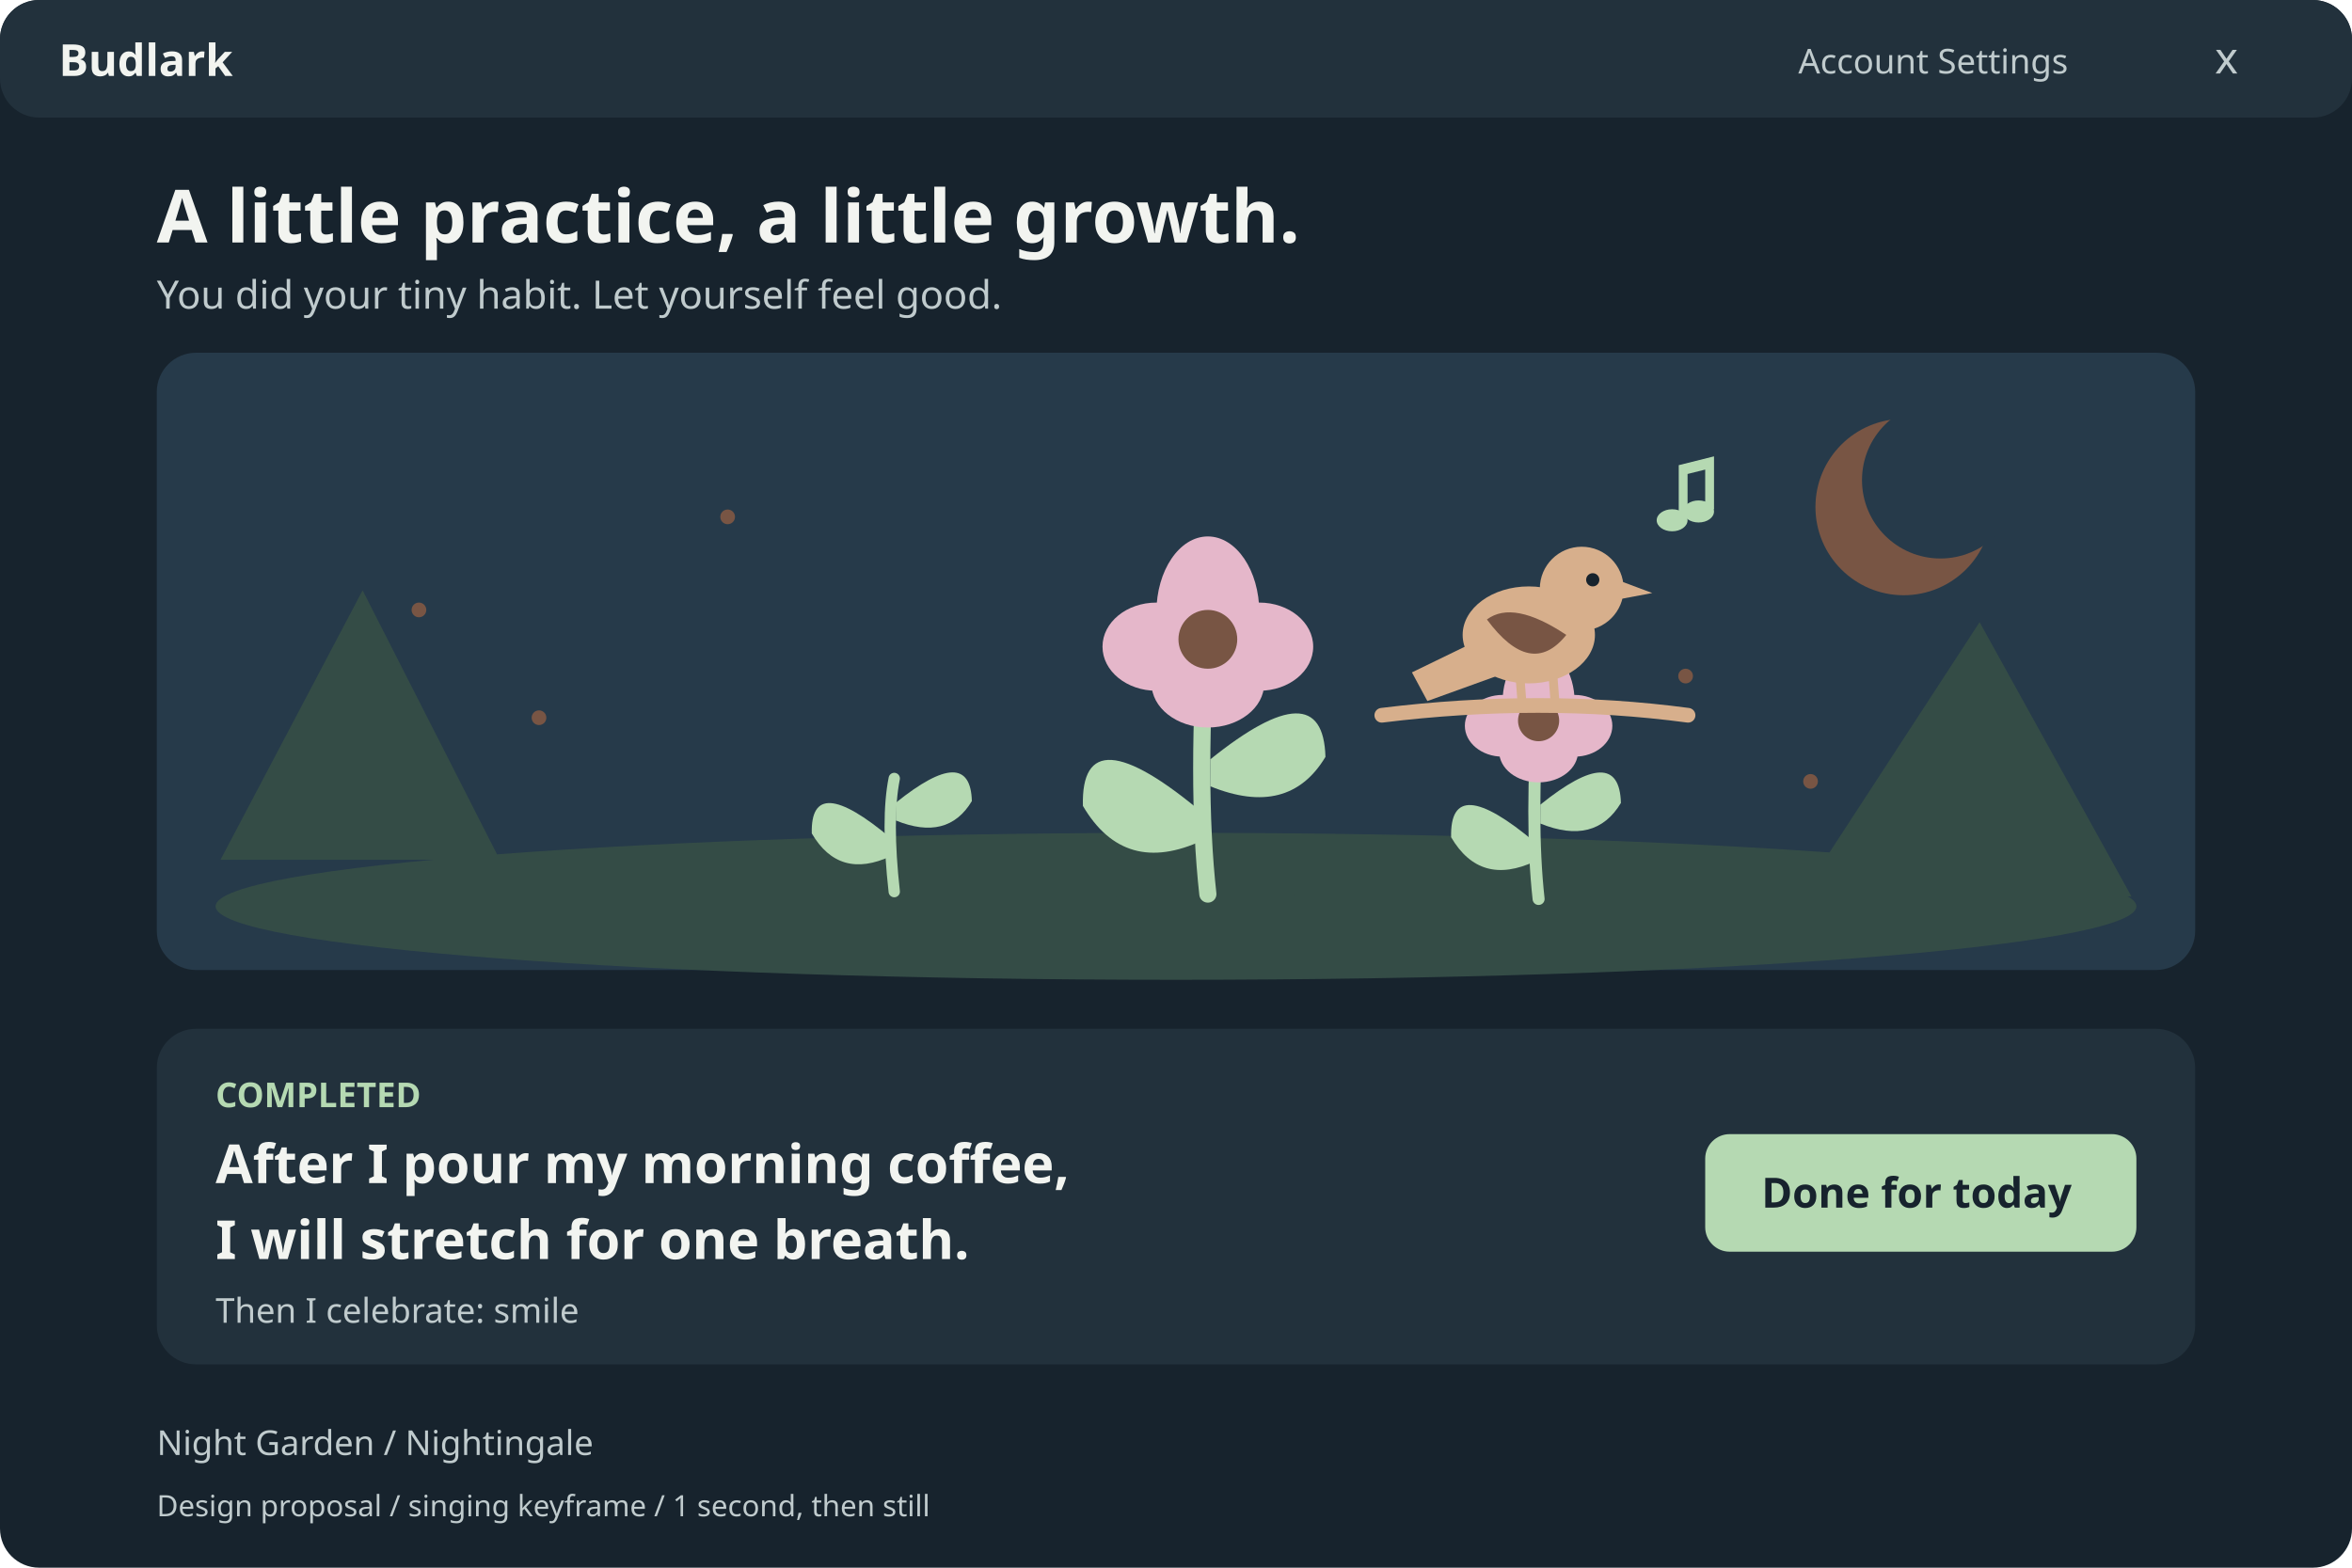
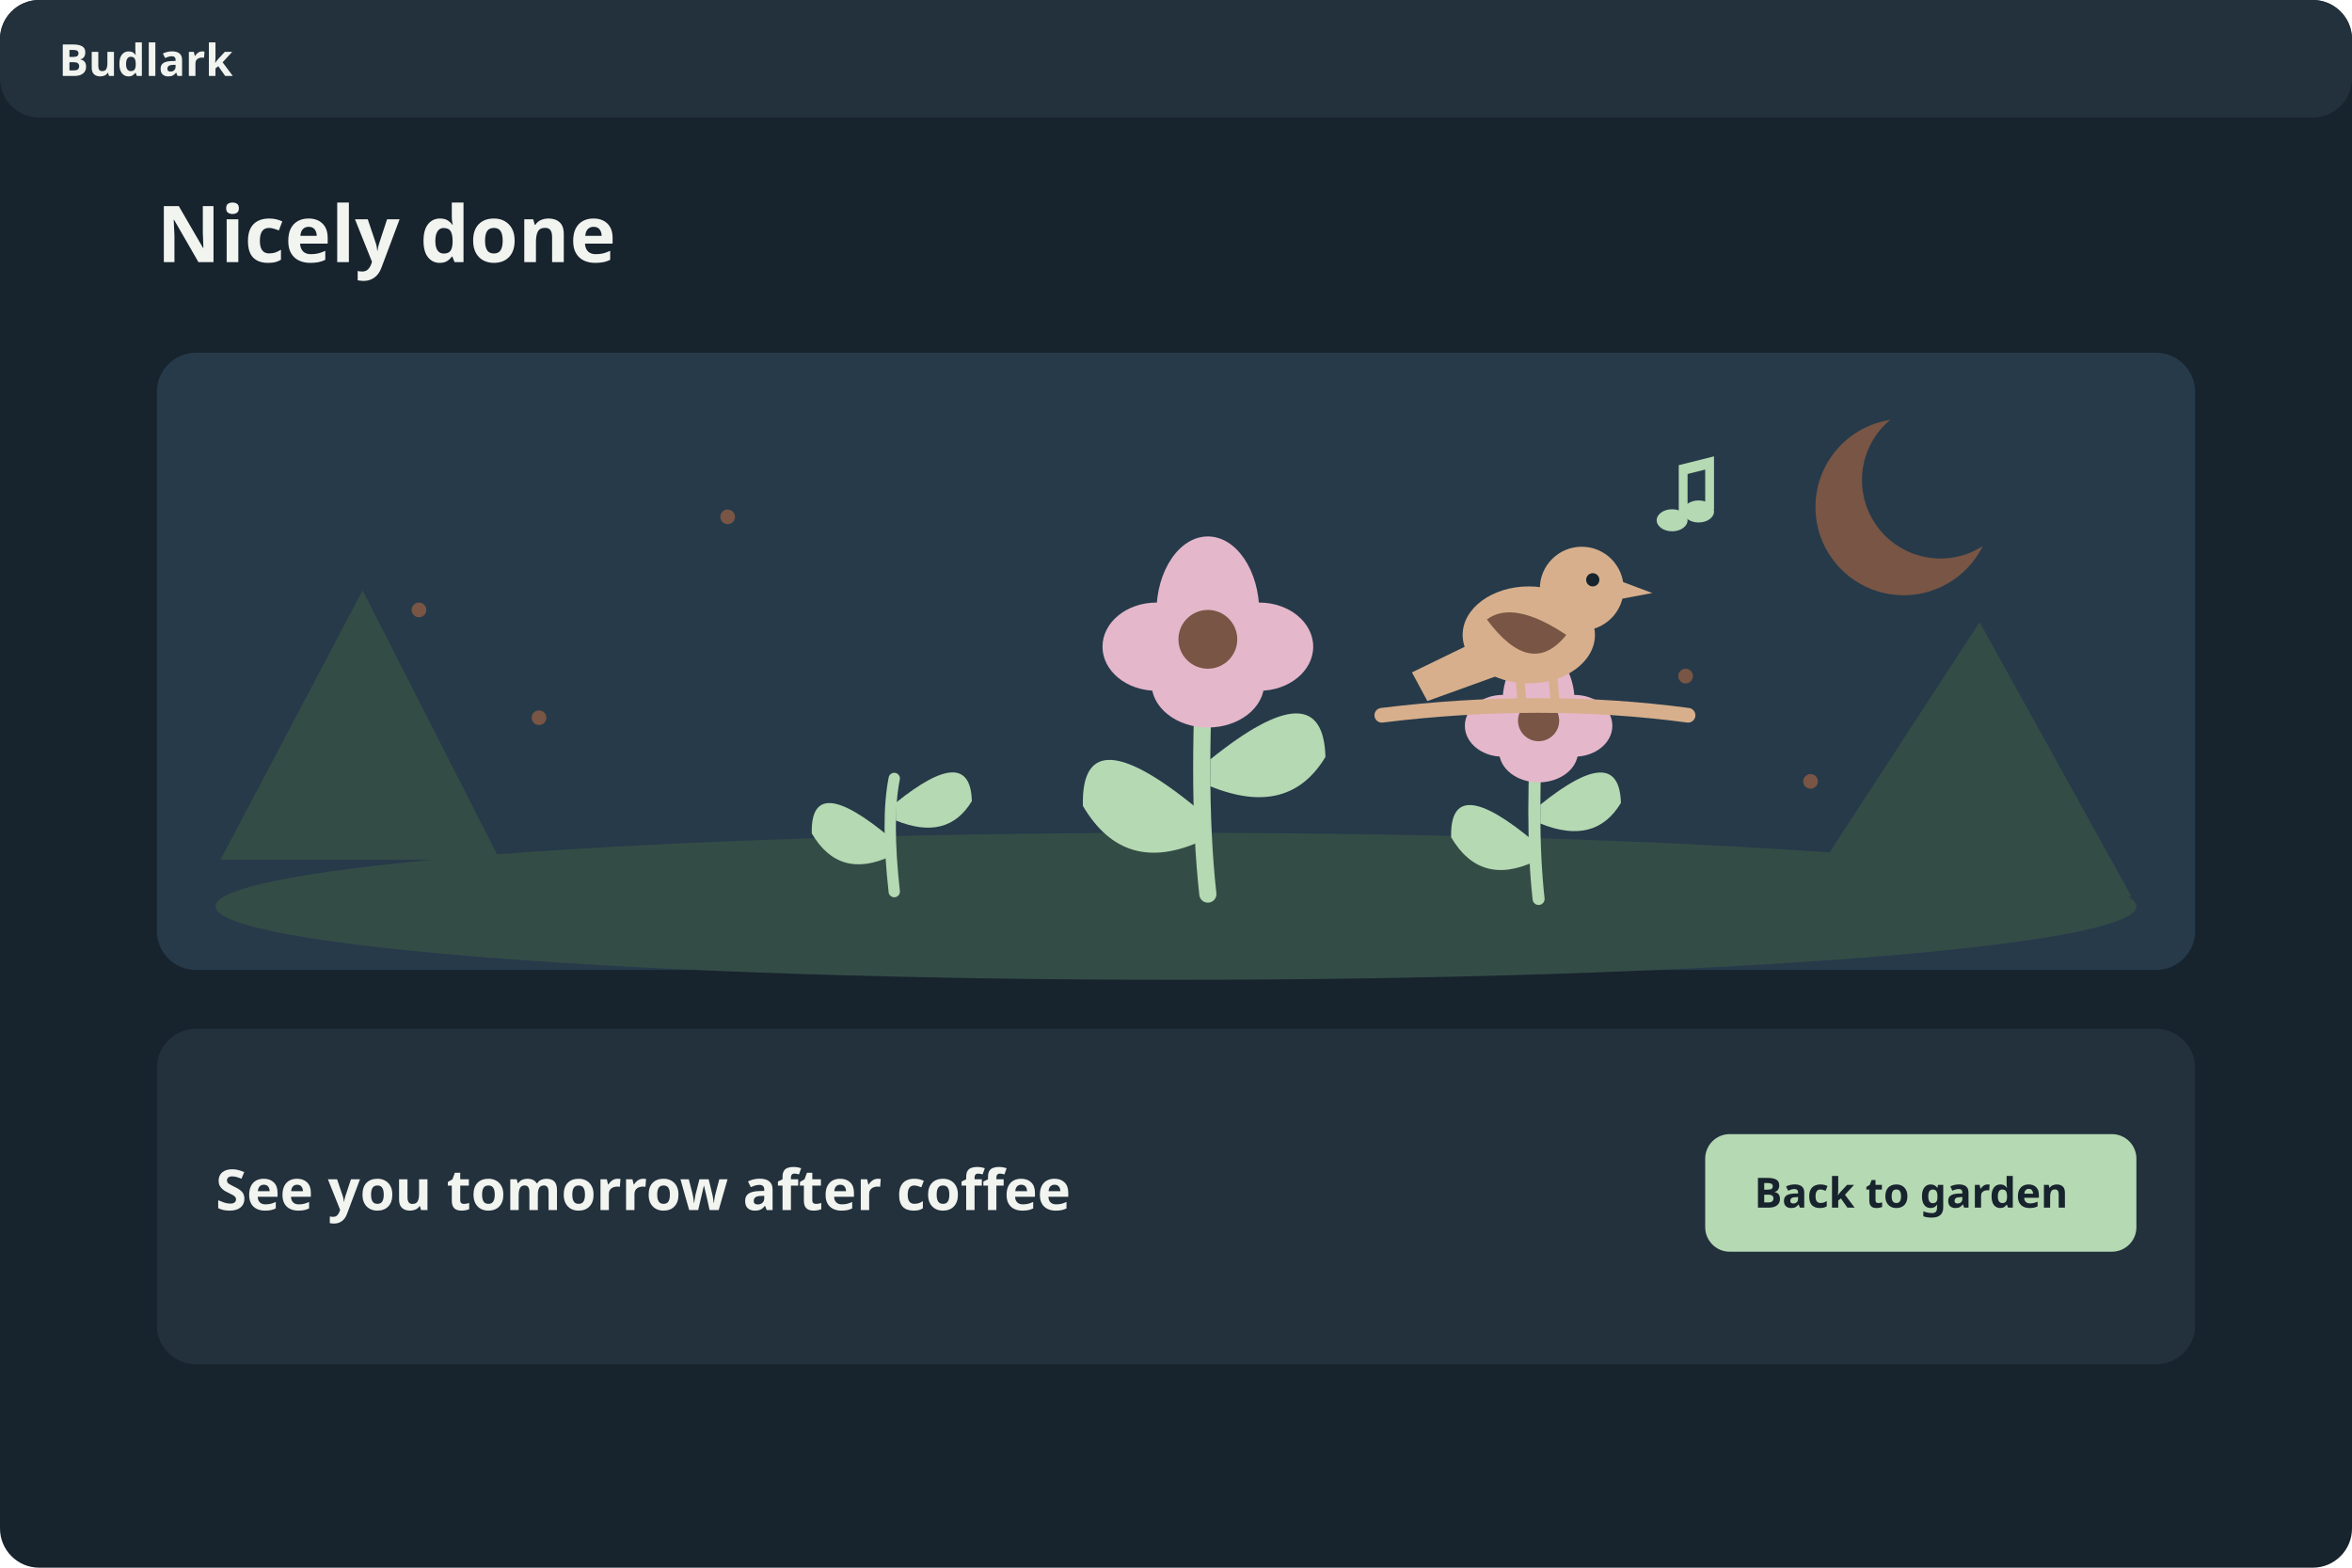
<svg xmlns="http://www.w3.org/2000/svg" width="960" height="640" viewBox="0 0 960 640" role="img" aria-labelledby="title description">
  <g font-family="Segoe UI, Aptos, Calibri, sans-serif">
    <rect width="960" height="640" rx="16" fill="#17232D" />
    <rect x="0" y="0" width="960" height="48" rx="16" fill="#22313C" />
    <text x="24" y="31" font-size="18" fill="#F2F4F0" font-weight="650">Budlark</text>
-     <text x="734" y="30" font-size="14" fill="#C0CBCD" font-weight="400">Account   Settings</text>
-     <text x="904" y="30" font-size="18" fill="#C0CBCD" font-weight="400">x</text>
-     <text x="64" y="99" font-size="30" fill="#F2F4F0" font-weight="650">A little practice, a little growth.</text>
-     <text x="64" y="126" font-size="16" fill="#C0CBCD" font-weight="400">You did your tiny habit. Let yourself feel good.</text>
+     <g data-role="heading">
+       <text x="64" y="107" font-size="32" fill="#F2F4F0" font-weight="650">Nicely done</text>
+     </g>
    <rect x="64" y="144" width="832" height="252" rx="16" fill="#263A4A" />
    <ellipse cx="480" cy="370" rx="392" ry="30" fill="#344C46" />
    <circle cx="777" cy="207" r="36" fill="#785544" />
    <circle cx="792" cy="196" r="32" fill="#263A4A" />
    <g fill="#785544">
      <circle cx="171" cy="249" r="3" />
      <circle cx="220" cy="293" r="3" />
      <circle cx="297" cy="211" r="3" />
      <circle cx="688" cy="276" r="3" />
      <circle cx="827" cy="295" r="3" />
      <circle cx="739" cy="319" r="3" />
    </g>
    <path d="M90 351 L148 241 L204 351 M735 366 L808 254 L870 366" fill="#344C46" />
    <g data-growth="sprout" transform="translate(365 364) scale(0.66)">
      <ellipse cy="6" rx="43" ry="10" fill="#344C46" />
      <path d="M0 0 Q-5-45 0 -70" stroke="#B5D9B2" stroke-width="7" fill="none" stroke-linecap="round" />
      <path d="M-2-33 Q-52-75-51-36 Q-34-7-2-22 Z" fill="#B5D9B2" />
      <path d="M1-55 Q47-92 48-56 Q33-31 1-44 Z" fill="#B5D9B2" />
    </g>
    <g data-growth="bloom" transform="translate(493 365) scale(1)">
      <ellipse cy="6" rx="43" ry="10" fill="#344C46" />
      <path d="M0 0 Q-5-45 0 -115" stroke="#B5D9B2" stroke-width="7" fill="none" stroke-linecap="round" />
      <path d="M-2-33 Q-52-75-51-36 Q-34-7-2-22 Z" fill="#B5D9B2" />
      <path d="M1-55 Q47-92 48-56 Q33-31 1-44 Z" fill="#B5D9B2" />
      <g fill="#E5B7CA">
        <ellipse cy="-115" rx="21" ry="31" />
        <ellipse cx="-21" cy="-101" rx="22" ry="18" />
        <ellipse cx="21" cy="-101" rx="22" ry="18" />
        <ellipse cy="-86" rx="23" ry="18" />
      </g>
      <circle cy="-104" r="12" fill="#785544" />
    </g>
    <g data-growth="bloom" transform="translate(628 367) scale(0.7)">
      <ellipse cy="6" rx="43" ry="10" fill="#344C46" />
      <path d="M0 0 Q-5-45 0 -115" stroke="#B5D9B2" stroke-width="7" fill="none" stroke-linecap="round" />
      <path d="M-2-33 Q-52-75-51-36 Q-34-7-2-22 Z" fill="#B5D9B2" />
      <path d="M1-55 Q47-92 48-56 Q33-31 1-44 Z" fill="#B5D9B2" />
      <g fill="#E5B7CA">
        <ellipse cy="-115" rx="21" ry="31" />
        <ellipse cx="-21" cy="-101" rx="22" ry="18" />
        <ellipse cx="21" cy="-101" rx="22" ry="18" />
        <ellipse cy="-86" rx="23" ry="18" />
      </g>
      <circle cy="-104" r="12" fill="#785544" />
    </g>
    <path d="M564 292 Q629 284 689 292" stroke="#D7AF8C" stroke-width="6" fill="none" stroke-linecap="round" />
    <g data-bird="Nightingale" transform="translate(624 252) scale(0.9)">
      <path d="M-18 8 L-53 25 L-46 38 L-10 25 Z" fill="#D7AF8C" />
      <ellipse cx="0" cy="8" rx="30" ry="22" fill="#D7AF8C" />
      <circle cx="24" cy="-13" r="19" fill="#D7AF8C" />
      <path d="M40-17 L56-11 L40-8 Z" fill="#D7AF8C" />
      <path d="M-19 1 Q-7-8 17 8 Q1 28-19 1 Z" fill="#785544" />
      <circle cx="29" cy="-17" r="3" fill="#17232D" />
      <path d="M-4 27 L-3 40 L5 40 M11 27 L12 40 L20 40" fill="none" stroke="#D7AF8C" stroke-width="4" stroke-linecap="round" />
      <g fill="#B5D9B2">
        <path d="M68-45 v-24 l16-4 v24 h-4 v-18 l-8 2 v20 Z" />
        <ellipse cx="65" cy="-44" rx="7" ry="5" />
        <ellipse cx="77" cy="-48" rx="7" ry="5" />
      </g>
    </g>
    <rect x="64" y="420" width="832" height="137" rx="16" fill="#22313C" />
-     <text x="88" y="452" font-size="14" fill="#B5D9B2" font-weight="700">COMPLETED</text>
-     <text x="88" y="483" font-size="22" fill="#F2F4F0" font-weight="600">After I pour my morning coffee,</text>
-     <text x="88" y="514" font-size="22" fill="#F2F4F0" font-weight="600">I will stretch for one breath.</text>
-     <text x="88" y="540" font-size="14" fill="#C0CBCD" font-weight="400">Then I celebrate: smile</text>
-     <rect x="696" y="463" width="176" height="48" rx="10" fill="#B5D9B2" />
-     <text x="719" y="493" font-size="17" fill="#17232D" font-weight="600">Done for today</text>
-     <text x="64" y="594" font-size="14" fill="#C0CBCD" font-weight="400">Night Garden / Nightingale</text>
-     <text x="64" y="619" font-size="12" fill="#C0CBCD" font-weight="400">Design proposal / singing keyframe / 1 second, then still</text>
+     <text x="88" y="494" font-size="23" fill="#F2F4F0" font-weight="600">See you tomorrow after coffee</text>
+     <g data-role="primary-action">
+       <rect x="696" y="463" width="176" height="48" rx="10" fill="#B5D9B2" />
+       <text x="716" y="493" font-size="17" fill="#17232D" font-weight="600">Back to garden</text>
+     </g>
  </g>
</svg>
